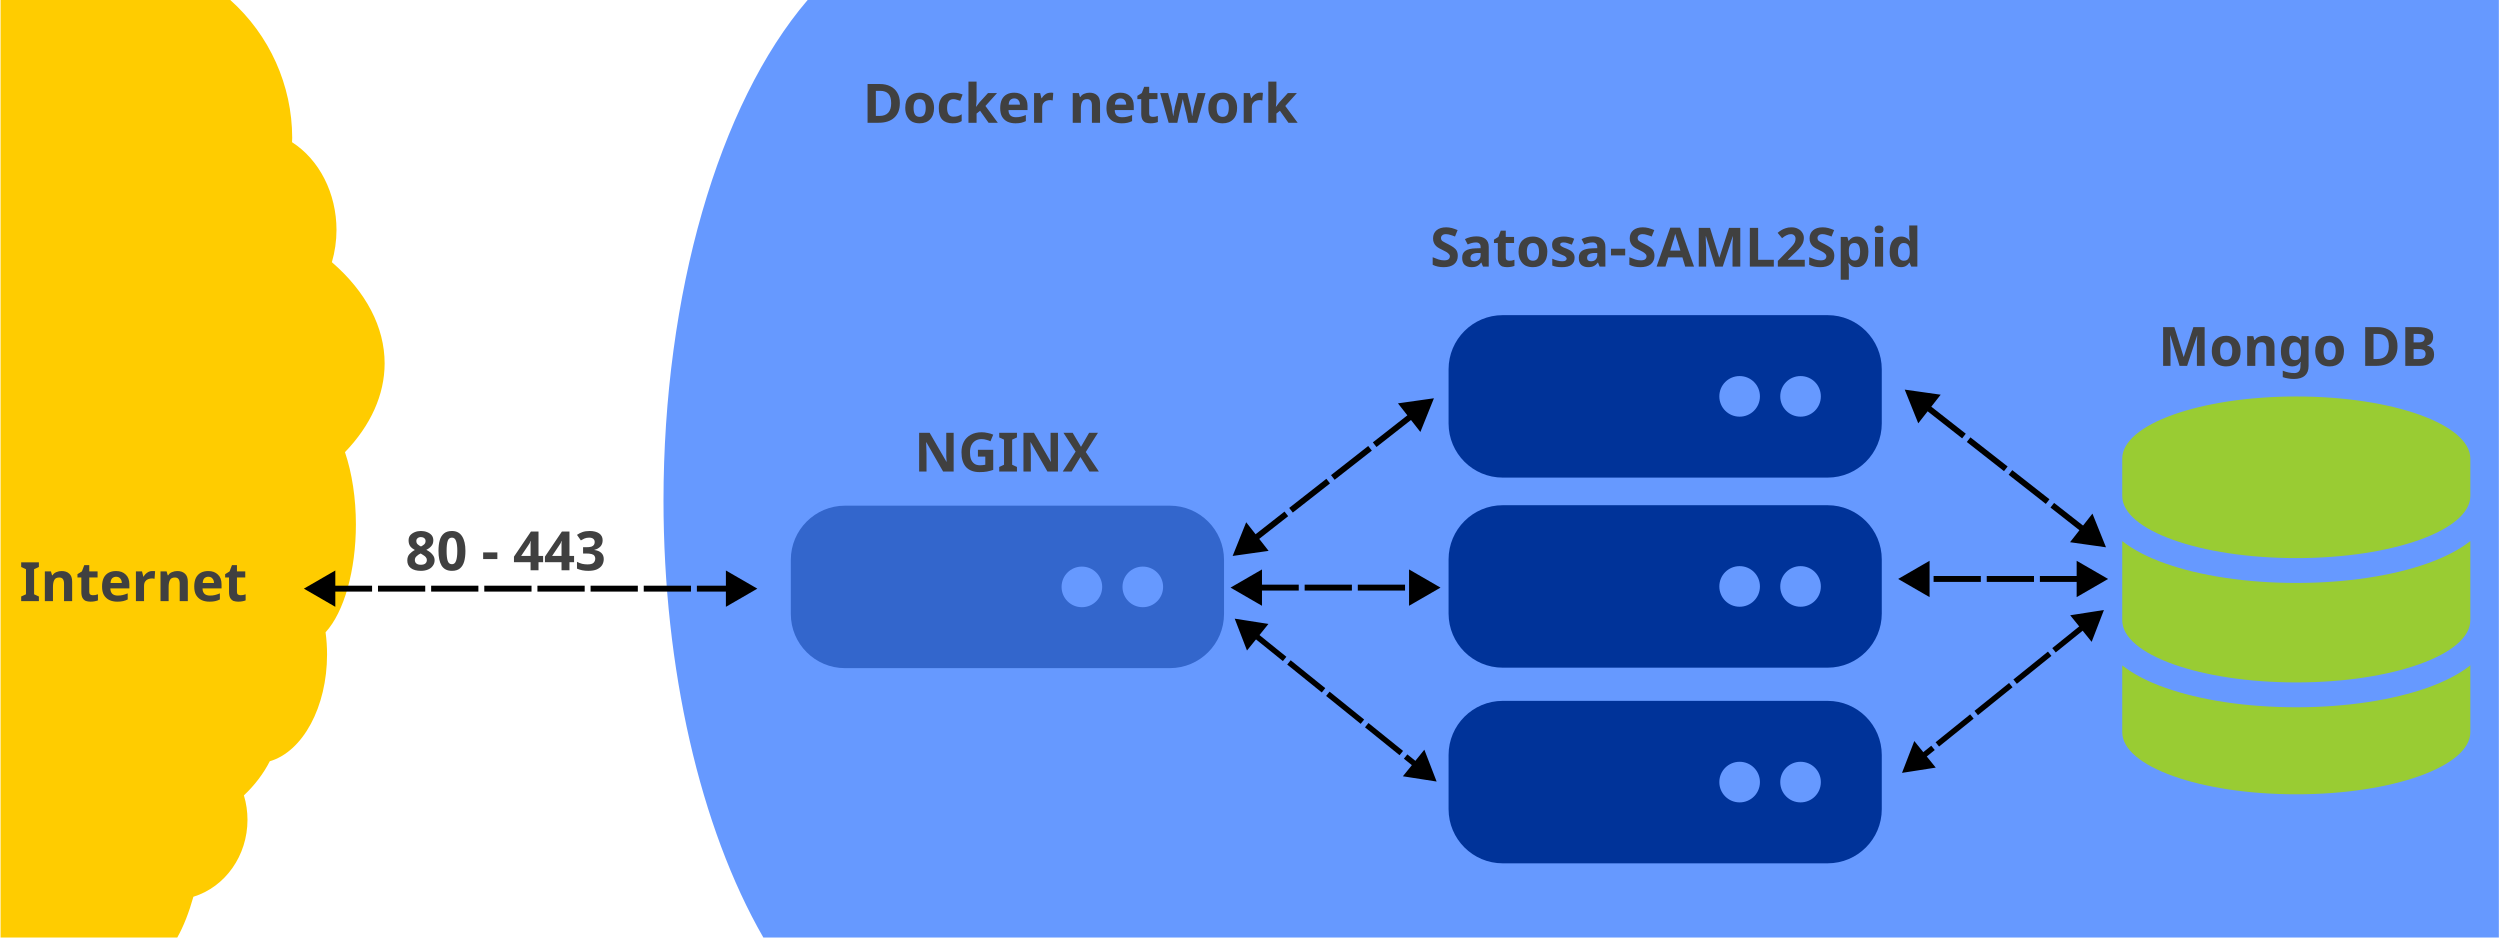
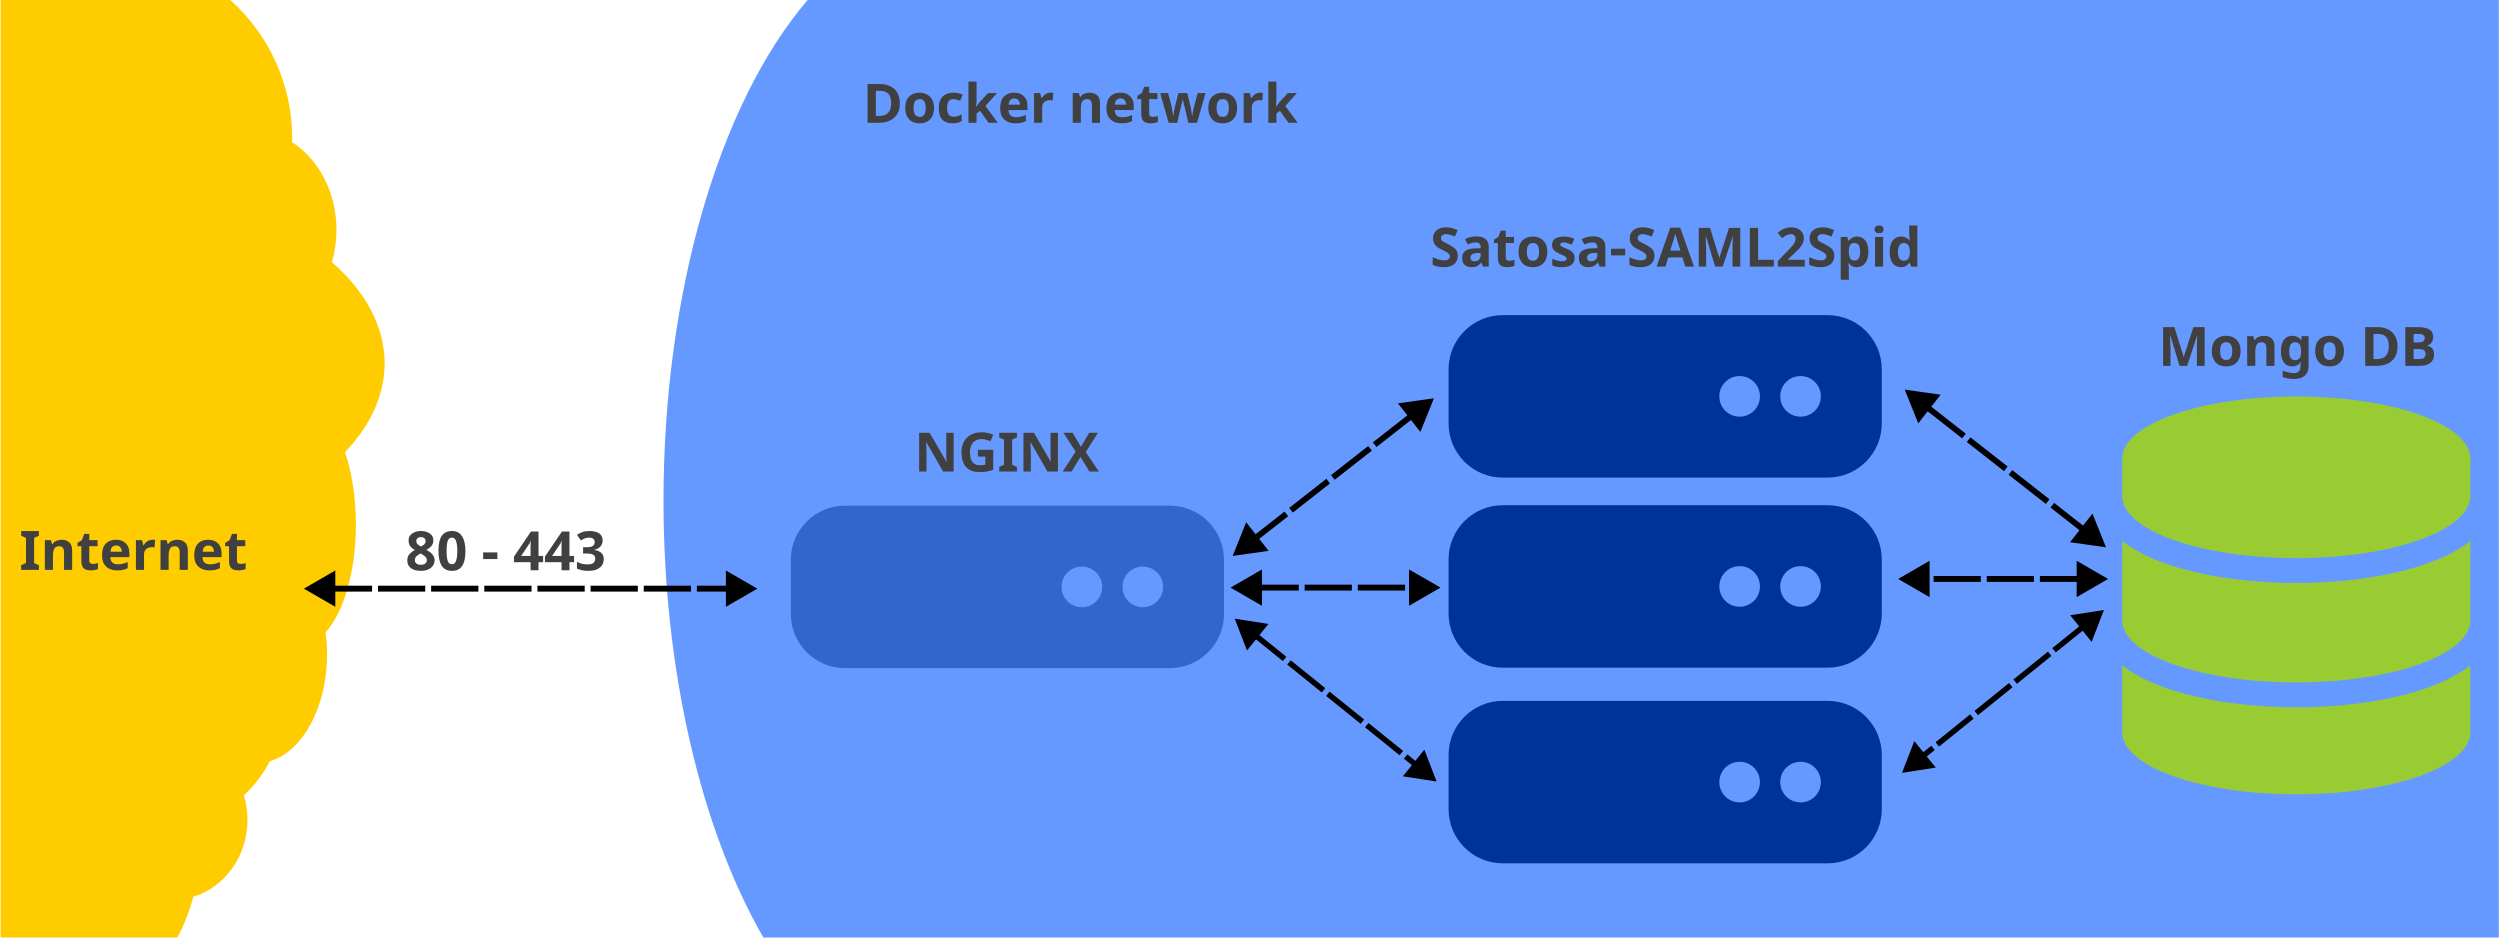
<svg xmlns="http://www.w3.org/2000/svg" width="800" height="300" viewBox="0 0 211.667 79.375" version="1.1" id="svg28">
  <defs id="defs25">
    <marker style="overflow:visible" id="marker20318" refX="0" refY="0" orient="auto-start-reverse" markerWidth="5.324" markerHeight="6.155" viewBox="0 0 5.324 6.155" preserveAspectRatio="xMidYMid">
      <path transform="scale(0.5)" style="fill:context-stroke;fill-rule:evenodd;stroke:context-stroke;stroke-width:1pt" d="M 5.77,0 -2.88,5 V -5 Z" id="path20316" />
    </marker>
    <marker style="overflow:visible" id="TriangleStart" refX="0" refY="0" orient="auto-start-reverse" markerWidth="5.324" markerHeight="6.155" viewBox="0 0 5.324 6.155" preserveAspectRatio="xMidYMid">
      <path transform="scale(0.5)" style="fill:context-stroke;fill-rule:evenodd;stroke:context-stroke;stroke-width:1pt" d="M 5.77,0 -2.88,5 V -5 Z" id="path135" />
    </marker>
    <marker style="overflow:visible" id="TriangleStart-0" refX="0" refY="0" orient="auto-start-reverse" markerWidth="5.324" markerHeight="6.155" viewBox="0 0 5.324 6.155" preserveAspectRatio="xMidYMid">
      <path transform="scale(0.5)" style="fill:context-stroke;fill-rule:evenodd;stroke:context-stroke;stroke-width:1pt" d="M 5.77,0 -2.88,5 V -5 Z" id="path135-3" />
    </marker>
    <marker style="overflow:visible" id="marker20318-6" refX="0" refY="0" orient="auto-start-reverse" markerWidth="5.324" markerHeight="6.155" viewBox="0 0 5.324 6.155" preserveAspectRatio="xMidYMid">
      <path transform="scale(0.5)" style="fill:context-stroke;fill-rule:evenodd;stroke:context-stroke;stroke-width:1pt" d="M 5.77,0 -2.88,5 V -5 Z" id="path20316-1" />
    </marker>
    <marker style="overflow:visible" id="TriangleStart-6" refX="0" refY="0" orient="auto-start-reverse" markerWidth="5.324" markerHeight="6.155" viewBox="0 0 5.324 6.155" preserveAspectRatio="xMidYMid">
      <path transform="scale(0.5)" style="fill:context-stroke;fill-rule:evenodd;stroke:context-stroke;stroke-width:1pt" d="M 5.77,0 -2.88,5 V -5 Z" id="path135-32" />
    </marker>
    <marker style="overflow:visible" id="marker20318-0" refX="0" refY="0" orient="auto-start-reverse" markerWidth="5.324" markerHeight="6.155" viewBox="0 0 5.324 6.155" preserveAspectRatio="xMidYMid">
      <path transform="scale(0.5)" style="fill:context-stroke;fill-rule:evenodd;stroke:context-stroke;stroke-width:1pt" d="M 5.77,0 -2.88,5 V -5 Z" id="path20316-6" />
    </marker>
    <marker style="overflow:visible" id="TriangleStart-6-5" refX="0" refY="0" orient="auto-start-reverse" markerWidth="5.324" markerHeight="6.155" viewBox="0 0 5.324 6.155" preserveAspectRatio="xMidYMid">
      <path transform="scale(0.5)" style="fill:context-stroke;fill-rule:evenodd;stroke:context-stroke;stroke-width:1pt" d="M 5.77,0 -2.88,5 V -5 Z" id="path135-32-5" />
    </marker>
    <marker style="overflow:visible" id="marker20318-0-4" refX="0" refY="0" orient="auto-start-reverse" markerWidth="5.324" markerHeight="6.155" viewBox="0 0 5.324 6.155" preserveAspectRatio="xMidYMid">
      <path transform="scale(0.5)" style="fill:context-stroke;fill-rule:evenodd;stroke:context-stroke;stroke-width:1pt" d="M 5.77,0 -2.88,5 V -5 Z" id="path20316-6-7" />
    </marker>
    <marker style="overflow:visible" id="TriangleStart-0-5" refX="0" refY="0" orient="auto-start-reverse" markerWidth="5.324" markerHeight="6.155" viewBox="0 0 5.324 6.155" preserveAspectRatio="xMidYMid">
      <path transform="scale(0.5)" style="fill:context-stroke;fill-rule:evenodd;stroke:context-stroke;stroke-width:1pt" d="M 5.77,0 -2.88,5 V -5 Z" id="path135-3-6" />
    </marker>
    <marker style="overflow:visible" id="marker20318-6-9" refX="0" refY="0" orient="auto-start-reverse" markerWidth="5.324" markerHeight="6.155" viewBox="0 0 5.324 6.155" preserveAspectRatio="xMidYMid">
      <path transform="scale(0.5)" style="fill:context-stroke;fill-rule:evenodd;stroke:context-stroke;stroke-width:1pt" d="M 5.77,0 -2.88,5 V -5 Z" id="path20316-1-3" />
    </marker>
    <marker style="overflow:visible" id="TriangleStart-6-7" refX="0" refY="0" orient="auto-start-reverse" markerWidth="5.324" markerHeight="6.155" viewBox="0 0 5.324 6.155" preserveAspectRatio="xMidYMid">
      <path transform="scale(0.5)" style="fill:context-stroke;fill-rule:evenodd;stroke:context-stroke;stroke-width:1pt" d="M 5.77,0 -2.88,5 V -5 Z" id="path135-32-4" />
    </marker>
    <marker style="overflow:visible" id="marker20318-0-5" refX="0" refY="0" orient="auto-start-reverse" markerWidth="5.324" markerHeight="6.155" viewBox="0 0 5.324 6.155" preserveAspectRatio="xMidYMid">
      <path transform="scale(0.5)" style="fill:context-stroke;fill-rule:evenodd;stroke:context-stroke;stroke-width:1pt" d="M 5.77,0 -2.88,5 V -5 Z" id="path20316-6-2" />
    </marker>
    <marker style="overflow:visible" id="TriangleStart-6-5-5" refX="0" refY="0" orient="auto-start-reverse" markerWidth="5.324" markerHeight="6.155" viewBox="0 0 5.324 6.155" preserveAspectRatio="xMidYMid">
      <path transform="scale(0.5)" style="fill:context-stroke;fill-rule:evenodd;stroke:context-stroke;stroke-width:1pt" d="M 5.77,0 -2.88,5 V -5 Z" id="path135-32-5-4" />
    </marker>
    <marker style="overflow:visible" id="marker20318-0-4-7" refX="0" refY="0" orient="auto-start-reverse" markerWidth="5.324" markerHeight="6.155" viewBox="0 0 5.324 6.155" preserveAspectRatio="xMidYMid">
      <path transform="scale(0.5)" style="fill:context-stroke;fill-rule:evenodd;stroke:context-stroke;stroke-width:1pt" d="M 5.77,0 -2.88,5 V -5 Z" id="path20316-6-7-4" />
    </marker>
  </defs>
  <g id="layer1">
    <path d="m 121.996,39.207 c -2.529,0 -4.585,2.056 -4.585,4.585 v 4.585 c 0,2.529 2.056,4.585 4.585,4.585 h 27.508 c 2.529,0 4.585,-2.056 4.585,-4.585 v -4.585 c 0,-2.529 -2.056,-4.585 -4.585,-4.585 z m 20.058,8.596 c -0.953,0 -1.719,-0.767 -1.719,-1.719 0,-0.953 0.766,-1.719 1.719,-1.719 0.953,0 1.719,0.767 1.719,1.719 0,0.953 -0.766,1.719 -1.719,1.719 z m 6.877,-1.719 c 0,0.953 -0.766,1.719 -1.719,1.719 -0.953,0 -1.719,-0.767 -1.719,-1.719 0,-0.953 0.767,-1.719 1.719,-1.719 0.953,0 1.719,0.767 1.719,1.719 z m -26.935,11.462 c -2.529,0 -4.585,2.056 -4.585,4.585 v 4.585 c 0,2.529 2.056,4.585 4.585,4.585 h 27.508 c 2.529,0 4.585,-2.056 4.585,-4.585 v -4.585 c 0,-2.529 -2.056,-4.585 -4.585,-4.585 z m 20.058,8.596 c -0.953,0 -1.719,-0.767 -1.719,-1.719 0,-0.953 0.766,-1.719 1.719,-1.719 0.953,0 1.719,0.766 1.719,1.719 0,0.953 -0.766,1.719 -1.719,1.719 z m 7.45,-1.719 c 0,0.953 -0.766,1.719 -1.719,1.719 -0.953,0 -1.719,-0.767 -1.719,-1.719 0,-0.953 0.766,-1.719 1.719,-1.719 0.953,0 1.719,0.766 1.719,1.719 z" id="path8105-8" style="stroke-width:0.072" />
    <path id="path138" style="fill:#ffcc00;stroke-width:0.265;fill-opacity:1" d="M 0.049 0 L 0.049 79.375 L 15.011 79.375 A 5.491 15.026 0 0 0 16.374 75.926 A 6.336 6.784 0 0 0 20.954 69.411 A 6.336 6.784 0 0 0 20.651 67.341 A 13.553 10.768 0 0 0 22.843 64.453 A 5.964 9.201 0 0 0 27.691 55.419 A 5.964 9.201 0 0 0 27.565 53.535 A 4.618 10.192 0 0 0 30.133 44.403 A 4.618 10.192 0 0 0 29.207 38.283 A 24.808 14.982 0 0 0 32.566 30.774 A 24.808 14.982 0 0 0 28.099 22.199 A 7.24 8.474 0 0 0 28.49 19.471 A 7.24 8.474 0 0 0 24.726 12.039 A 15.853 15.743 0 0 0 24.74 11.663 A 15.853 15.743 0 0 0 19.497 0 L 0.049 0 z " />
-     <text xml:space="preserve" style="font-style:normal;font-variant:normal;font-weight:bold;font-stretch:normal;font-size:4.586px;font-family:sans-serif;-inkscape-font-specification:'sans-serif, Bold';font-variant-ligatures:normal;font-variant-caps:normal;font-variant-numeric:normal;font-variant-east-asian:normal;fill:#404040;fill-opacity:1;stroke-width:0.265" x="1.652" y="50.894" id="text4794">
-       <tspan id="tspan4792" style="font-style:normal;font-variant:normal;font-weight:bold;font-stretch:normal;font-size:4.586px;font-family:sans-serif;-inkscape-font-specification:'sans-serif, Bold';font-variant-ligatures:normal;font-variant-caps:normal;font-variant-numeric:normal;font-variant-east-asian:normal;fill:#404040;fill-opacity:1;stroke-width:0.265" x="1.652" y="50.894">Internet</tspan>
+     <text xml:space="preserve" style="font-style:normal;font-variant:normal;font-weight:bold;font-stretch:normal;font-size:4.586px;font-family:sans-serif;-inkscape-font-specification:'sans-serif, Bold';font-variant-ligatures:normal;font-variant-caps:normal;font-variant-numeric:normal;font-variant-east-asian:normal;fill:#404040;fill-opacity:1;stroke-width:0.265" x="1.652" y="48.248" id="text4794">
+       <tspan id="tspan4792" style="font-style:normal;font-variant:normal;font-weight:bold;font-stretch:normal;font-size:4.586px;font-family:sans-serif;-inkscape-font-specification:'sans-serif, Bold';font-variant-ligatures:normal;font-variant-caps:normal;font-variant-numeric:normal;font-variant-east-asian:normal;fill:#404040;fill-opacity:1;stroke-width:0.265" x="1.652" y="48.248">Internet</tspan>
    </text>
    <path id="path5316" style="fill:#6699ff;fill-opacity:1;stroke-width:0.265" d="M 68.379 0 A 24.741 49.194 0 0 0 56.176 42.391 A 24.741 49.194 0 0 0 64.629 79.375 L 97.21 79.375 L 205.684 79.375 L 211.571 79.375 L 211.571 0 L 125.329 0 L 93.468 0 L 68.379 0 z " />
    <text xml:space="preserve" style="font-style:normal;font-variant:normal;font-weight:bold;font-stretch:normal;font-size:4.586px;font-family:sans-serif;-inkscape-font-specification:'sans-serif, Bold';font-variant-ligatures:normal;font-variant-caps:normal;font-variant-numeric:normal;font-variant-east-asian:normal;fill:#404040;fill-opacity:1;stroke-width:0.265" x="73.048" y="10.395" id="text4794-8">
      <tspan id="tspan4792-7" style="font-style:normal;font-variant:normal;font-weight:bold;font-stretch:normal;font-size:4.586px;font-family:sans-serif;-inkscape-font-specification:'sans-serif, Bold';font-variant-ligatures:normal;font-variant-caps:normal;font-variant-numeric:normal;font-variant-east-asian:normal;fill:#404040;fill-opacity:1;stroke-width:0.265" x="73.048" y="10.395">Docker network</tspan>
    </text>
    <text xml:space="preserve" style="font-style:normal;font-variant:normal;font-weight:bold;font-stretch:normal;font-size:4.586px;font-family:sans-serif;-inkscape-font-specification:'sans-serif, Bold';font-variant-ligatures:normal;font-variant-caps:normal;font-variant-numeric:normal;font-variant-east-asian:normal;fill:#404040;fill-opacity:1;stroke-width:0.265" x="34.327" y="48.286" id="text4794-8-7">
      <tspan id="tspan4792-7-8" style="font-style:normal;font-variant:normal;font-weight:bold;font-stretch:normal;font-size:4.586px;font-family:sans-serif;-inkscape-font-specification:'sans-serif, Bold';font-variant-ligatures:normal;font-variant-caps:normal;font-variant-numeric:normal;font-variant-east-asian:normal;fill:#404040;fill-opacity:1;stroke-width:0.265" x="34.327" y="48.286">80 - 443</tspan>
    </text>
    <text xml:space="preserve" style="font-style:normal;font-variant:normal;font-weight:bold;font-stretch:normal;font-size:4.586px;font-family:sans-serif;-inkscape-font-specification:'sans-serif, Bold';font-variant-ligatures:normal;font-variant-caps:normal;font-variant-numeric:normal;font-variant-east-asian:normal;fill:#404040;fill-opacity:1;stroke-width:0.265" x="77.416" y="39.924" id="text4794-8-2">
      <tspan id="tspan4792-7-2" style="font-style:normal;font-variant:normal;font-weight:bold;font-stretch:normal;font-size:4.586px;font-family:sans-serif;-inkscape-font-specification:'sans-serif, Bold';font-variant-ligatures:normal;font-variant-caps:normal;font-variant-numeric:normal;font-variant-east-asian:normal;fill:#404040;fill-opacity:1;stroke-width:0.265" x="77.416" y="39.924">NGINX</tspan>
    </text>
    <text xml:space="preserve" style="font-style:normal;font-variant:normal;font-weight:bold;font-stretch:normal;font-size:4.586px;font-family:sans-serif;-inkscape-font-specification:'sans-serif, Bold';font-variant-ligatures:normal;font-variant-caps:normal;font-variant-numeric:normal;font-variant-east-asian:normal;fill:#404040;fill-opacity:1;stroke-width:0.265" x="182.739" y="30.977" id="text4794-8-2-8">
      <tspan id="tspan4792-7-2-4" style="font-style:normal;font-variant:normal;font-weight:bold;font-stretch:normal;font-size:4.586px;font-family:sans-serif;-inkscape-font-specification:'sans-serif, Bold';font-variant-ligatures:normal;font-variant-caps:normal;font-variant-numeric:normal;font-variant-east-asian:normal;fill:#404040;fill-opacity:1;stroke-width:0.265" x="182.739" y="30.977">Mongo DB</tspan>
    </text>
    <text xml:space="preserve" style="font-style:normal;font-variant:normal;font-weight:bold;font-stretch:normal;font-size:4.586px;font-family:sans-serif;-inkscape-font-specification:'sans-serif, Bold';font-variant-ligatures:normal;font-variant-caps:normal;font-variant-numeric:normal;font-variant-east-asian:normal;fill:#404040;fill-opacity:1;stroke-width:0.265" x="121.081" y="22.575" id="text4794-8-2-1">
      <tspan id="tspan4792-7-2-9" style="font-style:normal;font-variant:normal;font-weight:bold;font-stretch:normal;font-size:4.586px;font-family:sans-serif;-inkscape-font-specification:'sans-serif, Bold';font-variant-ligatures:normal;font-variant-caps:normal;font-variant-numeric:normal;font-variant-east-asian:normal;fill:#404040;fill-opacity:1;stroke-width:0.265" x="121.081" y="22.575">Satosa-SAML2Spid</tspan>
    </text>
    <path d="m 209.155,38.832 v 3.158 c 0,2.908 -6.598,5.263 -14.736,5.263 -8.138,0 -14.736,-2.355 -14.736,-5.263 v -3.158 c 0,-2.908 6.598,-5.263 14.736,-5.263 8.138,0 14.736,2.355 14.736,5.263 z m -3.605,8.861 c 1.368,-0.487 2.625,-1.112 3.605,-1.882 v 6.704 c 0,2.908 -6.598,5.263 -14.736,5.263 -8.138,0 -14.736,-2.355 -14.736,-5.263 v -6.704 c 0.98,0.776 2.237,1.395 3.605,1.882 2.954,1.053 6.888,1.664 11.131,1.664 4.243,0 8.177,-0.612 11.131,-1.664 z m -25.867,8.644 c 0.98,0.776 2.237,1.395 3.605,1.882 2.954,1.053 6.888,1.664 11.131,1.664 4.243,0 8.177,-0.612 11.131,-1.664 1.368,-0.487 2.625,-1.112 3.605,-1.882 v 5.651 c 0,2.908 -6.598,5.263 -14.736,5.263 -8.138,0 -14.736,-2.355 -14.736,-5.263 z" id="path8097" style="fill:#99cc33;stroke-width:0.066" />
    <path id="path8105-9" style="fill:#003399;stroke-width:0.072" d="m 127.231,59.34 c -2.529,0 -4.585,2.056 -4.585,4.585 v 4.585 c 0,2.529 2.056,4.585 4.585,4.585 h 27.508 c 2.529,0 4.585,-2.056 4.585,-4.585 v -4.585 c 0,-2.529 -2.056,-4.585 -4.585,-4.585 z m 20.058,5.158 c 0.953,0 1.719,0.767 1.719,1.719 0,0.953 -0.767,1.719 -1.719,1.719 -0.953,0 -1.719,-0.767 -1.719,-1.719 0,-0.953 0.767,-1.719 1.719,-1.719 z m 5.158,0 c 0.953,0 1.719,0.767 1.719,1.719 0,0.953 -0.767,1.719 -1.719,1.719 -0.953,0 -1.719,-0.767 -1.719,-1.719 0,-0.953 0.767,-1.719 1.719,-1.719 z" />
    <path id="path8105-9-2" style="fill:#003399;stroke-width:0.072" d="m 127.231,42.775 c -2.529,0 -4.585,2.056 -4.585,4.585 V 51.945 c 0,2.529 2.056,4.585 4.585,4.585 h 27.508 c 2.529,0 4.585,-2.056 4.585,-4.585 v -4.585 c 0,-2.529 -2.056,-4.585 -4.585,-4.585 z m 20.058,5.158 c 0.953,0 1.719,0.767 1.719,1.719 0,0.953 -0.767,1.719 -1.719,1.719 -0.953,0 -1.719,-0.767 -1.719,-1.719 0,-0.953 0.767,-1.719 1.719,-1.719 z m 5.158,0 c 0.953,0 1.719,0.767 1.719,1.719 0,0.953 -0.767,1.719 -1.719,1.719 -0.953,0 -1.719,-0.767 -1.719,-1.719 0,-0.953 0.767,-1.719 1.719,-1.719 z" />
    <path id="path8105-9-2-9" style="fill:#003399;stroke-width:0.072" d="m 127.231,26.682 c -2.529,0 -4.585,2.056 -4.585,4.585 v 4.585 c 0,2.529 2.056,4.585 4.585,4.585 h 27.508 c 2.529,0 4.585,-2.056 4.585,-4.585 v -4.585 c 0,-2.529 -2.056,-4.585 -4.585,-4.585 z m 20.058,5.158 c 0.953,0 1.719,0.767 1.719,1.719 0,0.953 -0.767,1.719 -1.719,1.719 -0.953,0 -1.719,-0.767 -1.719,-1.719 0,-0.953 0.767,-1.719 1.719,-1.719 z m 5.158,0 c 0.953,0 1.719,0.767 1.719,1.719 0,0.953 -0.767,1.719 -1.719,1.719 -0.953,0 -1.719,-0.767 -1.719,-1.719 0,-0.953 0.767,-1.719 1.719,-1.719 z" />
    <path id="path8105-9-2-9-7" style="fill:#3366cc;stroke-width:0.072" d="m 71.541,42.814 c -2.529,0 -4.585,2.056 -4.585,4.585 v 4.585 c 0,2.529 2.056,4.585 4.585,4.585 h 27.508 c 2.529,0 4.585,-2.056 4.585,-4.585 v -4.585 c 0,-2.529 -2.056,-4.585 -4.585,-4.585 z m 20.058,5.158 c 0.953,0 1.719,0.767 1.719,1.719 0,0.953 -0.767,1.719 -1.719,1.719 -0.953,0 -1.719,-0.767 -1.719,-1.719 0,-0.953 0.767,-1.719 1.719,-1.719 z m 5.158,0 c 0.953,0 1.719,0.767 1.719,1.719 0,0.953 -0.767,1.719 -1.719,1.719 -0.953,0 -1.719,-0.767 -1.719,-1.719 0,-0.953 0.767,-1.719 1.719,-1.719 z" />
    <path style="fill:#404040;fill-opacity:1;stroke:#000000;stroke-width:0.5;stroke-dasharray:4, 0.5;stroke-dashoffset:0;stroke-opacity:1;marker-start:url(#TriangleStart);marker-end:url(#marker20318)" d="M 27.503,49.839 H 62.346" id="path17839" />
    <path style="fill:#040404;fill-opacity:1;stroke:#000000;stroke-width:0.5;stroke-dasharray:4, 0.5;stroke-dashoffset:0;stroke-opacity:1;marker-start:url(#TriangleStart-6);marker-end:url(#marker20318-0)" d="m 105.961,49.751 h 14.226" id="path17839-1" />
    <path style="fill:#040404;fill-opacity:1;stroke:#000000;stroke-width:0.47;stroke-dasharray:3.761, 0.47;stroke-dashoffset:0;stroke-opacity:1;marker-start:url(#TriangleStart-6-5);marker-end:url(#marker20318-0-4)" d="m 105.838,53.428 14.497,11.695" id="path17839-1-6" />
    <path style="fill:#040404;fill-opacity:1;stroke:#000000;stroke-width:0.5;stroke-dasharray:4, 0.5;stroke-dashoffset:0;stroke-opacity:1;marker-start:url(#TriangleStart-0);marker-end:url(#marker20318-6)" d="M 105.762,45.976 120.008,34.815" id="path17839-0" />
    <path style="fill:#040404;fill-opacity:1;stroke:#000000;stroke-width:0.5;stroke-dasharray:4, 0.5;stroke-dashoffset:0;stroke-opacity:1;marker-start:url(#TriangleStart-6-7);marker-end:url(#marker20318-0-5)" d="M 176.711,49.018 H 162.485" id="path17839-1-4" />
    <path style="fill:#040404;fill-opacity:1;stroke:#000000;stroke-width:0.47;stroke-dasharray:3.761, 0.47;stroke-dashoffset:0;stroke-opacity:1;marker-start:url(#TriangleStart-6-5-5);marker-end:url(#marker20318-0-4-7)" d="M 176.834,52.695 162.337,64.389" id="path17839-1-6-3" />
    <path style="fill:#040404;fill-opacity:1;stroke:#000000;stroke-width:0.5;stroke-dasharray:4, 0.5;stroke-dashoffset:0;stroke-opacity:1;marker-start:url(#TriangleStart-0-5);marker-end:url(#marker20318-6-9)" d="M 176.91,45.243 162.664,34.082" id="path17839-0-0" />
  </g>
</svg>
